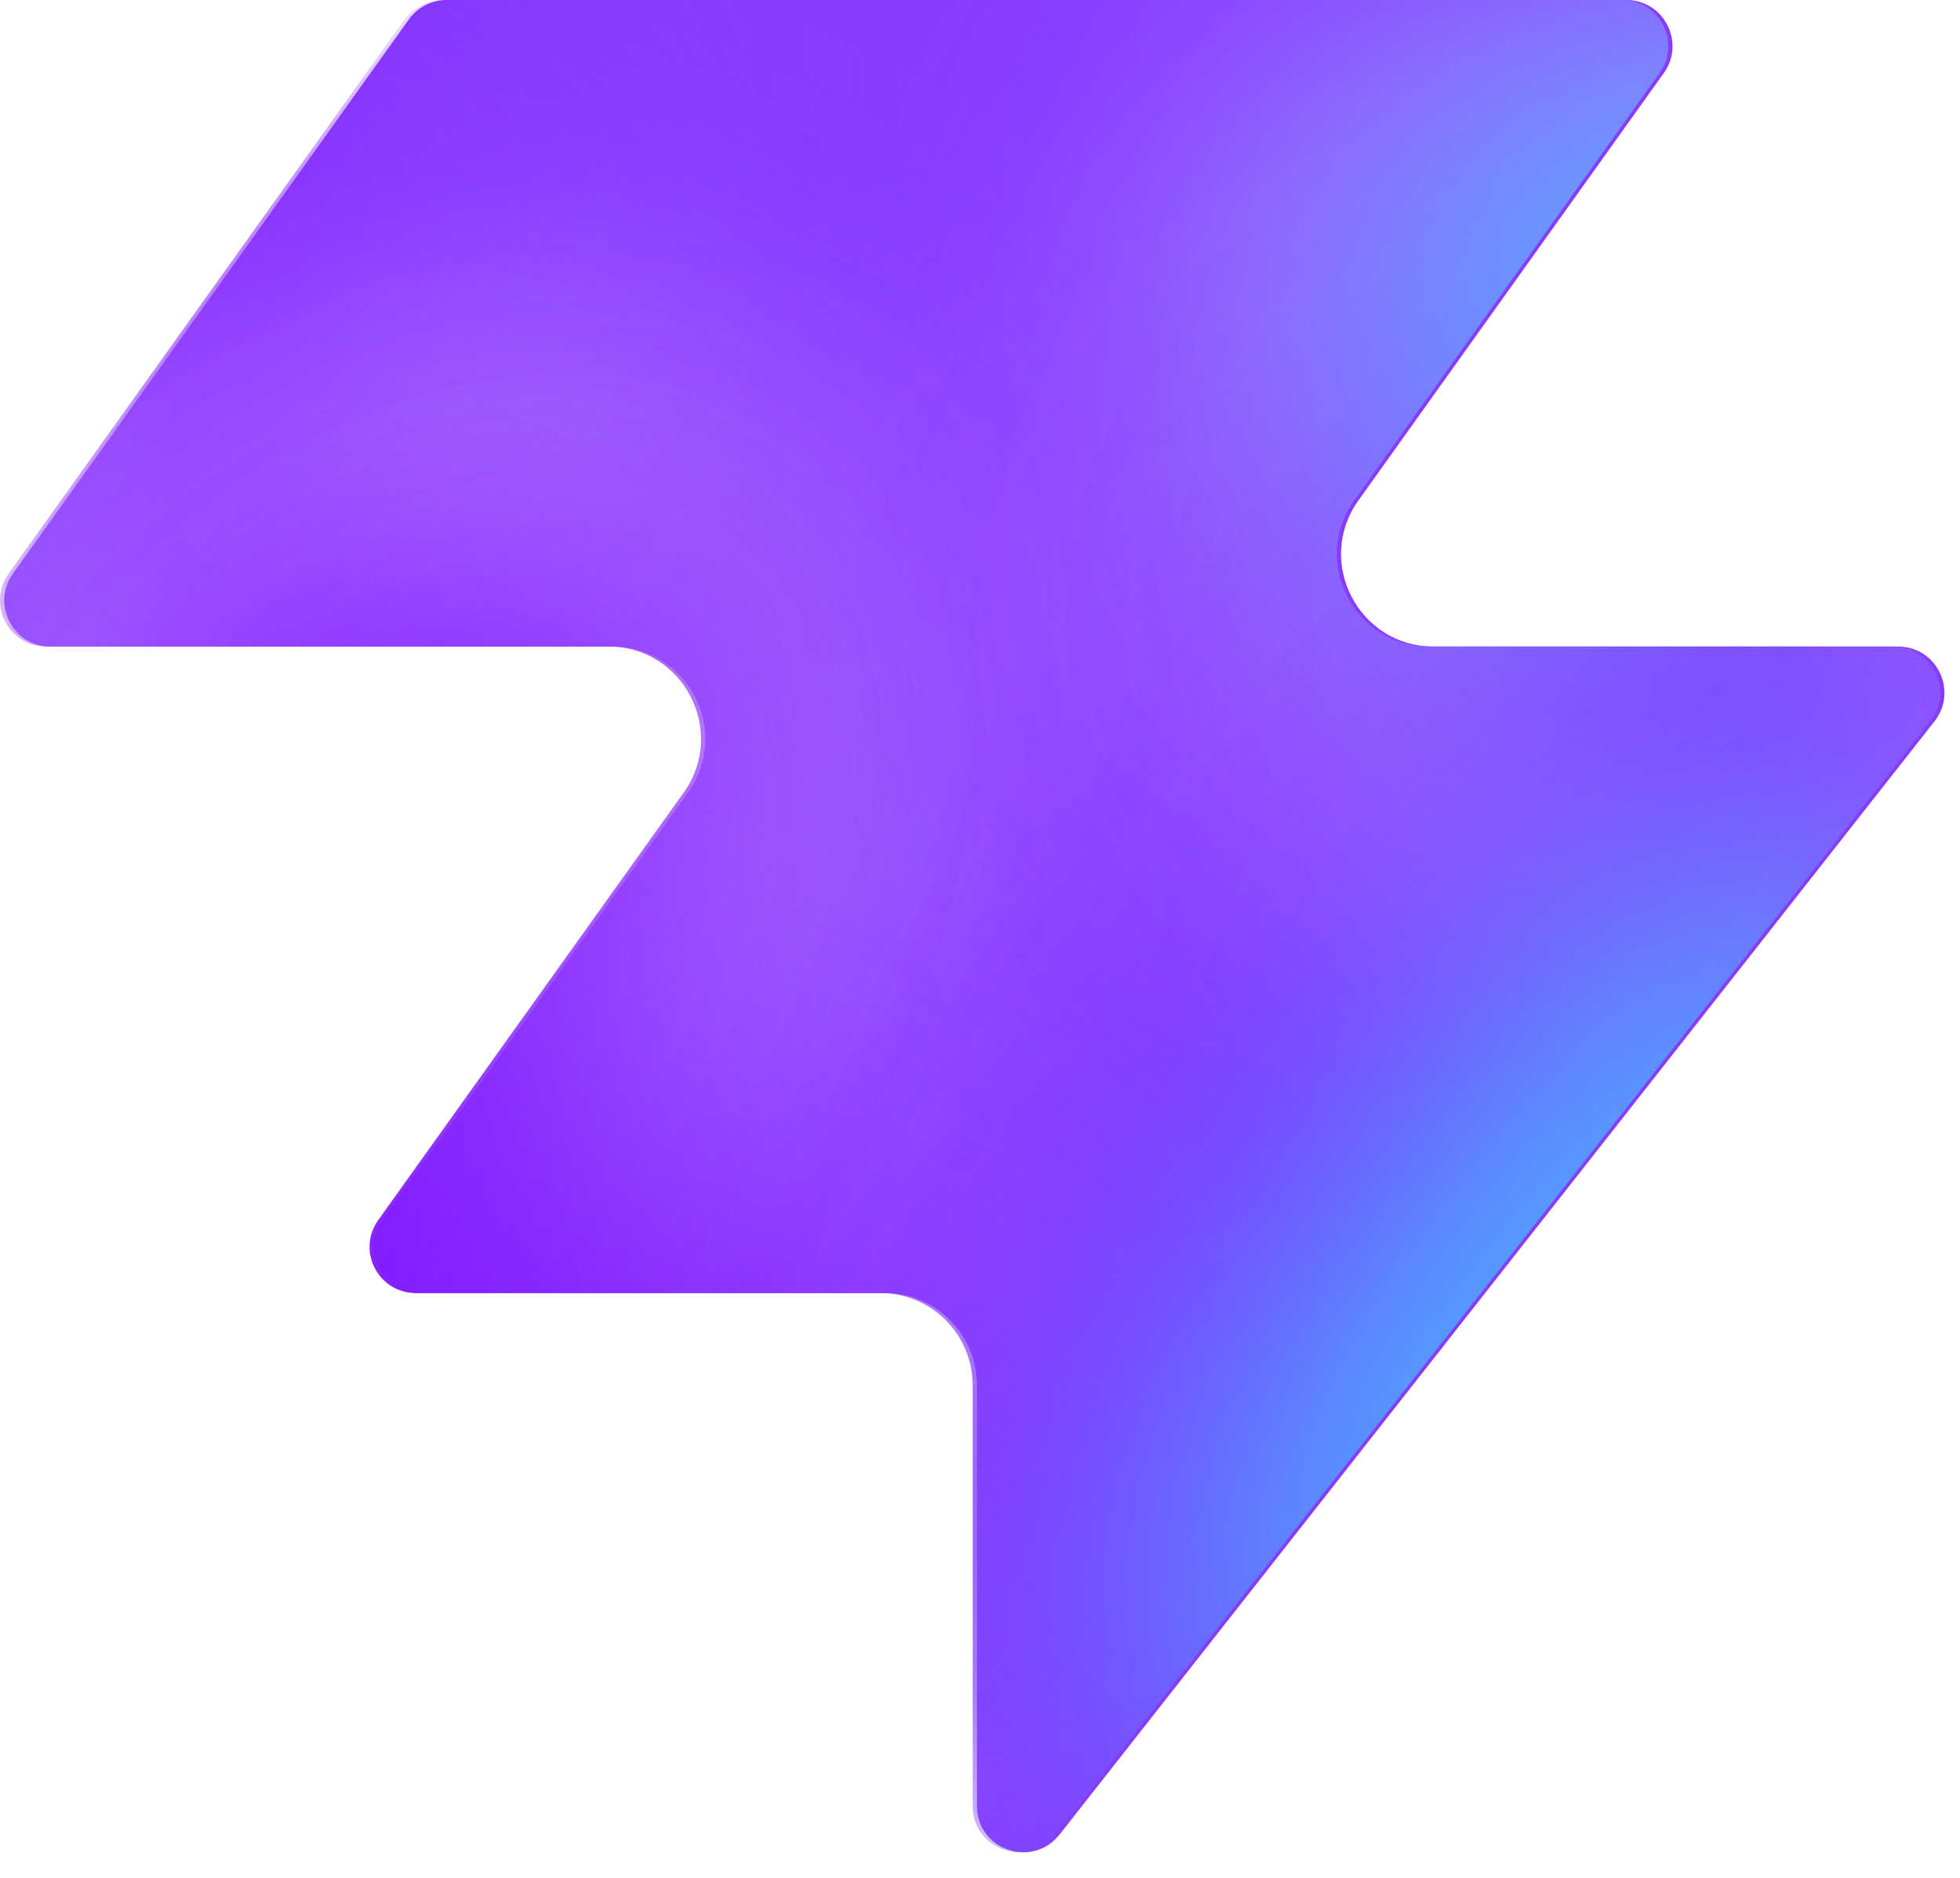
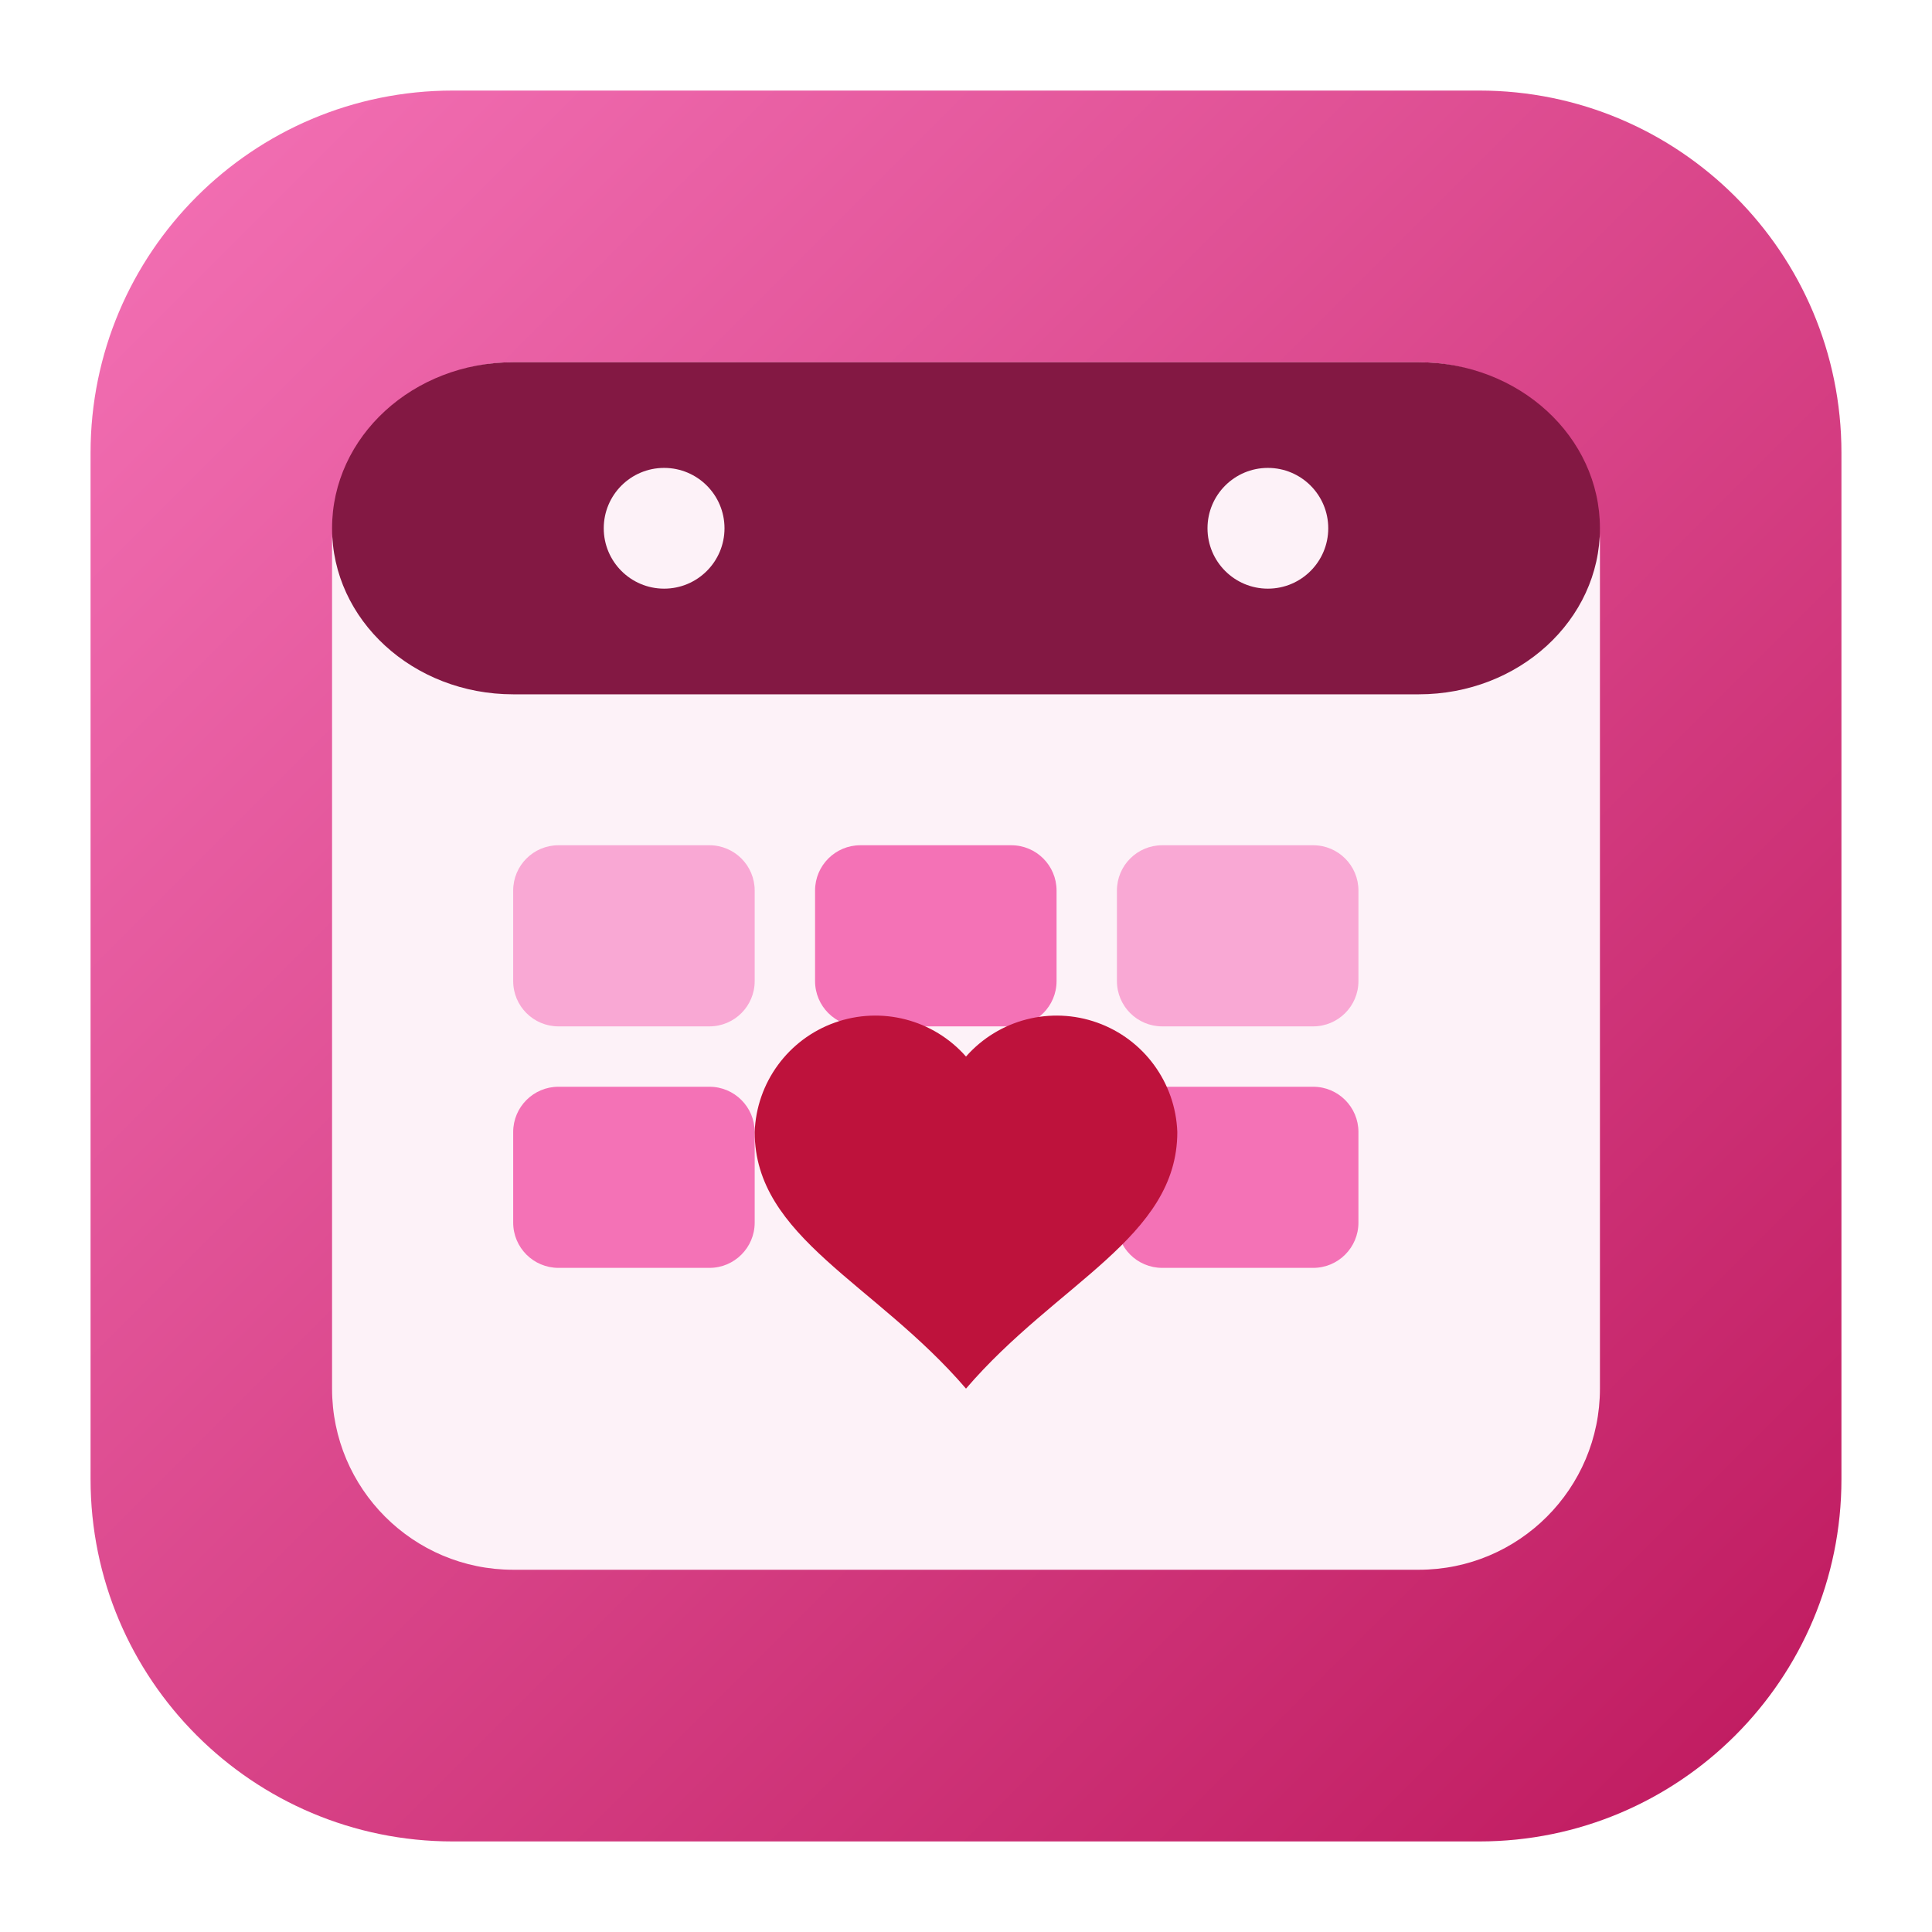
- <svg xmlns="http://www.w3.org/2000/svg" width="48" height="46" fill="none" viewBox="0 0 48 46">
-   <path fill="#863bff" d="M25.946 44.938c-.664.845-2.021.375-2.021-.698V33.937a2.26 2.26 0 0 0-2.262-2.262H10.287c-.92 0-1.456-1.04-.92-1.788l7.48-10.471c1.07-1.497 0-3.578-1.842-3.578H1.237c-.92 0-1.456-1.04-.92-1.788L10.013.474c.214-.297.556-.474.92-.474h28.894c.92 0 1.456 1.04.92 1.788l-7.48 10.471c-1.07 1.498 0 3.579 1.842 3.579h11.377c.943 0 1.473 1.088.89 1.83L25.947 44.94z" style="fill:#863bff;fill:color(display-p3 .525 .23 1);fill-opacity:1" />
-   <mask id="a" width="48" height="46" x="0" y="0" maskUnits="userSpaceOnUse" style="mask-type:alpha">
-     <path fill="#000" d="M25.842 44.938c-.664.844-2.021.375-2.021-.698V33.937a2.26 2.26 0 0 0-2.262-2.262H10.183c-.92 0-1.456-1.04-.92-1.788l7.48-10.471c1.07-1.498 0-3.579-1.842-3.579H1.133c-.92 0-1.456-1.04-.92-1.787L9.91.473c.214-.297.556-.474.92-.474h28.894c.92 0 1.456 1.04.92 1.788l-7.48 10.471c-1.07 1.498 0 3.578 1.842 3.578h11.377c.943 0 1.473 1.088.89 1.832L25.843 44.94z" style="fill:#000;fill-opacity:1" />
-   </mask>
-   <g mask="url(#a)">
-     <g filter="url(#b)">
-       <ellipse cx="5.508" cy="14.704" fill="#ede6ff" rx="5.508" ry="14.704" style="fill:#ede6ff;fill:color(display-p3 .927 .903 1);fill-opacity:1" transform="matrix(.00324 1 1 -.00324 -4.47 31.516)" />
-     </g>
-     <g filter="url(#c)">
-       <ellipse cx="10.399" cy="29.851" fill="#ede6ff" rx="10.399" ry="29.851" style="fill:#ede6ff;fill:color(display-p3 .927 .903 1);fill-opacity:1" transform="matrix(.00324 1 1 -.00324 -39.328 7.883)" />
-     </g>
-     <g filter="url(#d)">
-       <ellipse cx="5.508" cy="30.487" fill="#7e14ff" rx="5.508" ry="30.487" style="fill:#7e14ff;fill:color(display-p3 .492 .077 1);fill-opacity:1" transform="rotate(89.814 -25.913 -14.639)scale(1 -1)" />
-     </g>
-     <g filter="url(#e)">
-       <ellipse cx="5.508" cy="30.599" fill="#7e14ff" rx="5.508" ry="30.599" style="fill:#7e14ff;fill:color(display-p3 .492 .077 1);fill-opacity:1" transform="rotate(89.814 -32.644 -3.334)scale(1 -1)" />
-     </g>
-     <g filter="url(#f)">
-       <ellipse cx="5.508" cy="30.599" fill="#7e14ff" rx="5.508" ry="30.599" style="fill:#7e14ff;fill:color(display-p3 .492 .077 1);fill-opacity:1" transform="matrix(.00324 1 1 -.00324 -34.34 30.47)" />
-     </g>
-     <g filter="url(#g)">
-       <ellipse cx="14.072" cy="22.078" fill="#ede6ff" rx="14.072" ry="22.078" style="fill:#ede6ff;fill:color(display-p3 .927 .903 1);fill-opacity:1" transform="rotate(93.35 24.506 48.493)scale(-1 1)" />
-     </g>
-     <g filter="url(#h)">
-       <ellipse cx="3.47" cy="21.501" fill="#7e14ff" rx="3.47" ry="21.501" style="fill:#7e14ff;fill:color(display-p3 .492 .077 1);fill-opacity:1" transform="rotate(89.009 28.708 47.59)scale(-1 1)" />
-     </g>
-     <g filter="url(#i)">
-       <ellipse cx="3.47" cy="21.501" fill="#7e14ff" rx="3.47" ry="21.501" style="fill:#7e14ff;fill:color(display-p3 .492 .077 1);fill-opacity:1" transform="rotate(89.009 28.708 47.59)scale(-1 1)" />
-     </g>
-     <g filter="url(#j)">
-       <ellipse cx=".387" cy="8.972" fill="#7e14ff" rx="4.407" ry="29.108" style="fill:#7e14ff;fill:color(display-p3 .492 .077 1);fill-opacity:1" transform="rotate(39.51 .387 8.972)" />
-     </g>
-     <g filter="url(#k)">
-       <ellipse cx="47.523" cy="-6.092" fill="#7e14ff" rx="4.407" ry="29.108" style="fill:#7e14ff;fill:color(display-p3 .492 .077 1);fill-opacity:1" transform="rotate(37.892 47.523 -6.092)" />
-     </g>
-     <g filter="url(#l)">
-       <ellipse cx="41.412" cy="6.333" fill="#47bfff" rx="5.971" ry="9.665" style="fill:#47bfff;fill:color(display-p3 .28 .748 1);fill-opacity:1" transform="rotate(37.892 41.412 6.333)" />
-     </g>
-     <g filter="url(#m)">
-       <ellipse cx="-1.879" cy="38.332" fill="#7e14ff" rx="4.407" ry="29.108" style="fill:#7e14ff;fill:color(display-p3 .492 .077 1);fill-opacity:1" transform="rotate(37.892 -1.88 38.332)" />
-     </g>
-     <g filter="url(#n)">
-       <ellipse cx="-1.879" cy="38.332" fill="#7e14ff" rx="4.407" ry="29.108" style="fill:#7e14ff;fill:color(display-p3 .492 .077 1);fill-opacity:1" transform="rotate(37.892 -1.88 38.332)" />
-     </g>
-     <g filter="url(#o)">
-       <ellipse cx="35.651" cy="29.907" fill="#7e14ff" rx="4.407" ry="29.108" style="fill:#7e14ff;fill:color(display-p3 .492 .077 1);fill-opacity:1" transform="rotate(37.892 35.651 29.907)" />
-     </g>
-     <g filter="url(#p)">
-       <ellipse cx="38.418" cy="32.4" fill="#47bfff" rx="5.971" ry="15.297" style="fill:#47bfff;fill:color(display-p3 .28 .748 1);fill-opacity:1" transform="rotate(37.892 38.418 32.4)" />
-     </g>
-   </g>
+ <svg xmlns="http://www.w3.org/2000/svg" viewBox="0 0 128 128" role="img" aria-label="Emily calendar icon">
  <defs>
-     <filter id="b" width="60.045" height="41.654" x="-19.77" y="16.149" color-interpolation-filters="sRGB" filterUnits="userSpaceOnUse">
-       <feFlood flood-opacity="0" result="BackgroundImageFix" />
-       <feBlend in="SourceGraphic" in2="BackgroundImageFix" result="shape" />
-       <feGaussianBlur result="effect1_foregroundBlur_2002_17158" stdDeviation="7.659" />
-     </filter>
-     <filter id="c" width="90.34" height="51.437" x="-54.613" y="-7.533" color-interpolation-filters="sRGB" filterUnits="userSpaceOnUse">
-       <feFlood flood-opacity="0" result="BackgroundImageFix" />
-       <feBlend in="SourceGraphic" in2="BackgroundImageFix" result="shape" />
-       <feGaussianBlur result="effect1_foregroundBlur_2002_17158" stdDeviation="7.659" />
-     </filter>
-     <filter id="d" width="79.355" height="29.4" x="-49.64" y="2.03" color-interpolation-filters="sRGB" filterUnits="userSpaceOnUse">
-       <feFlood flood-opacity="0" result="BackgroundImageFix" />
-       <feBlend in="SourceGraphic" in2="BackgroundImageFix" result="shape" />
-       <feGaussianBlur result="effect1_foregroundBlur_2002_17158" stdDeviation="4.596" />
-     </filter>
-     <filter id="e" width="79.579" height="29.4" x="-45.045" y="20.029" color-interpolation-filters="sRGB" filterUnits="userSpaceOnUse">
-       <feFlood flood-opacity="0" result="BackgroundImageFix" />
-       <feBlend in="SourceGraphic" in2="BackgroundImageFix" result="shape" />
-       <feGaussianBlur result="effect1_foregroundBlur_2002_17158" stdDeviation="4.596" />
-     </filter>
-     <filter id="f" width="79.579" height="29.4" x="-43.513" y="21.178" color-interpolation-filters="sRGB" filterUnits="userSpaceOnUse">
-       <feFlood flood-opacity="0" result="BackgroundImageFix" />
-       <feBlend in="SourceGraphic" in2="BackgroundImageFix" result="shape" />
-       <feGaussianBlur result="effect1_foregroundBlur_2002_17158" stdDeviation="4.596" />
-     </filter>
-     <filter id="g" width="74.749" height="58.852" x="15.756" y="-17.901" color-interpolation-filters="sRGB" filterUnits="userSpaceOnUse">
-       <feFlood flood-opacity="0" result="BackgroundImageFix" />
-       <feBlend in="SourceGraphic" in2="BackgroundImageFix" result="shape" />
-       <feGaussianBlur result="effect1_foregroundBlur_2002_17158" stdDeviation="7.659" />
-     </filter>
-     <filter id="h" width="61.377" height="25.362" x="23.548" y="2.284" color-interpolation-filters="sRGB" filterUnits="userSpaceOnUse">
-       <feFlood flood-opacity="0" result="BackgroundImageFix" />
-       <feBlend in="SourceGraphic" in2="BackgroundImageFix" result="shape" />
-       <feGaussianBlur result="effect1_foregroundBlur_2002_17158" stdDeviation="4.596" />
-     </filter>
-     <filter id="i" width="61.377" height="25.362" x="23.548" y="2.284" color-interpolation-filters="sRGB" filterUnits="userSpaceOnUse">
-       <feFlood flood-opacity="0" result="BackgroundImageFix" />
-       <feBlend in="SourceGraphic" in2="BackgroundImageFix" result="shape" />
-       <feGaussianBlur result="effect1_foregroundBlur_2002_17158" stdDeviation="4.596" />
-     </filter>
-     <filter id="j" width="56.045" height="63.649" x="-27.636" y="-22.853" color-interpolation-filters="sRGB" filterUnits="userSpaceOnUse">
-       <feFlood flood-opacity="0" result="BackgroundImageFix" />
-       <feBlend in="SourceGraphic" in2="BackgroundImageFix" result="shape" />
-       <feGaussianBlur result="effect1_foregroundBlur_2002_17158" stdDeviation="4.596" />
-     </filter>
-     <filter id="k" width="54.814" height="64.646" x="20.116" y="-38.415" color-interpolation-filters="sRGB" filterUnits="userSpaceOnUse">
-       <feFlood flood-opacity="0" result="BackgroundImageFix" />
-       <feBlend in="SourceGraphic" in2="BackgroundImageFix" result="shape" />
-       <feGaussianBlur result="effect1_foregroundBlur_2002_17158" stdDeviation="4.596" />
-     </filter>
-     <filter id="l" width="33.541" height="35.313" x="24.641" y="-11.323" color-interpolation-filters="sRGB" filterUnits="userSpaceOnUse">
-       <feFlood flood-opacity="0" result="BackgroundImageFix" />
-       <feBlend in="SourceGraphic" in2="BackgroundImageFix" result="shape" />
-       <feGaussianBlur result="effect1_foregroundBlur_2002_17158" stdDeviation="4.596" />
-     </filter>
-     <filter id="m" width="54.814" height="64.646" x="-29.286" y="6.009" color-interpolation-filters="sRGB" filterUnits="userSpaceOnUse">
-       <feFlood flood-opacity="0" result="BackgroundImageFix" />
-       <feBlend in="SourceGraphic" in2="BackgroundImageFix" result="shape" />
-       <feGaussianBlur result="effect1_foregroundBlur_2002_17158" stdDeviation="4.596" />
-     </filter>
-     <filter id="n" width="54.814" height="64.646" x="-29.286" y="6.009" color-interpolation-filters="sRGB" filterUnits="userSpaceOnUse">
-       <feFlood flood-opacity="0" result="BackgroundImageFix" />
-       <feBlend in="SourceGraphic" in2="BackgroundImageFix" result="shape" />
-       <feGaussianBlur result="effect1_foregroundBlur_2002_17158" stdDeviation="4.596" />
-     </filter>
-     <filter id="o" width="54.814" height="64.646" x="8.244" y="-2.416" color-interpolation-filters="sRGB" filterUnits="userSpaceOnUse">
-       <feFlood flood-opacity="0" result="BackgroundImageFix" />
-       <feBlend in="SourceGraphic" in2="BackgroundImageFix" result="shape" />
-       <feGaussianBlur result="effect1_foregroundBlur_2002_17158" stdDeviation="4.596" />
-     </filter>
-     <filter id="p" width="39.409" height="43.623" x="18.713" y="10.588" color-interpolation-filters="sRGB" filterUnits="userSpaceOnUse">
-       <feFlood flood-opacity="0" result="BackgroundImageFix" />
-       <feBlend in="SourceGraphic" in2="BackgroundImageFix" result="shape" />
-       <feGaussianBlur result="effect1_foregroundBlur_2002_17158" stdDeviation="4.596" />
-     </filter>
+     <linearGradient id="bg" x1="0" x2="1" y1="0" y2="1">
+       <stop offset="0" stop-color="#f472b6" />
+       <stop offset="1" stop-color="#be185d" />
+     </linearGradient>
  </defs>
+   <rect x="6" y="6" width="116" height="116" rx="24" fill="url(#bg)" />
+   <rect x="22" y="24" width="84" height="80" rx="12" fill="#fdf2f8" />
+   <rect x="22" y="24" width="84" height="22" rx="12" fill="#831843" />
+   <circle cx="44" cy="35" r="4" fill="#fdf2f8" />
+   <circle cx="84" cy="35" r="4" fill="#fdf2f8" />
+   <rect x="34" y="56" width="16" height="12" rx="3" fill="#f9a8d4" />
+   <rect x="54" y="56" width="16" height="12" rx="3" fill="#f472b6" />
+   <rect x="74" y="56" width="16" height="12" rx="3" fill="#f9a8d4" />
+   <rect x="34" y="72" width="16" height="12" rx="3" fill="#f472b6" />
+   <rect x="54" y="72" width="16" height="12" rx="3" fill="#fbcfe8" />
+   <rect x="74" y="72" width="16" height="12" rx="3" fill="#f472b6" />
+   <path d="M64 92c-6-7-14-10-14-17a8 8 0 0 1 14-5 8 8 0 0 1 14 5c0 7-8 10-14 17z" fill="#be123c" />
</svg>
